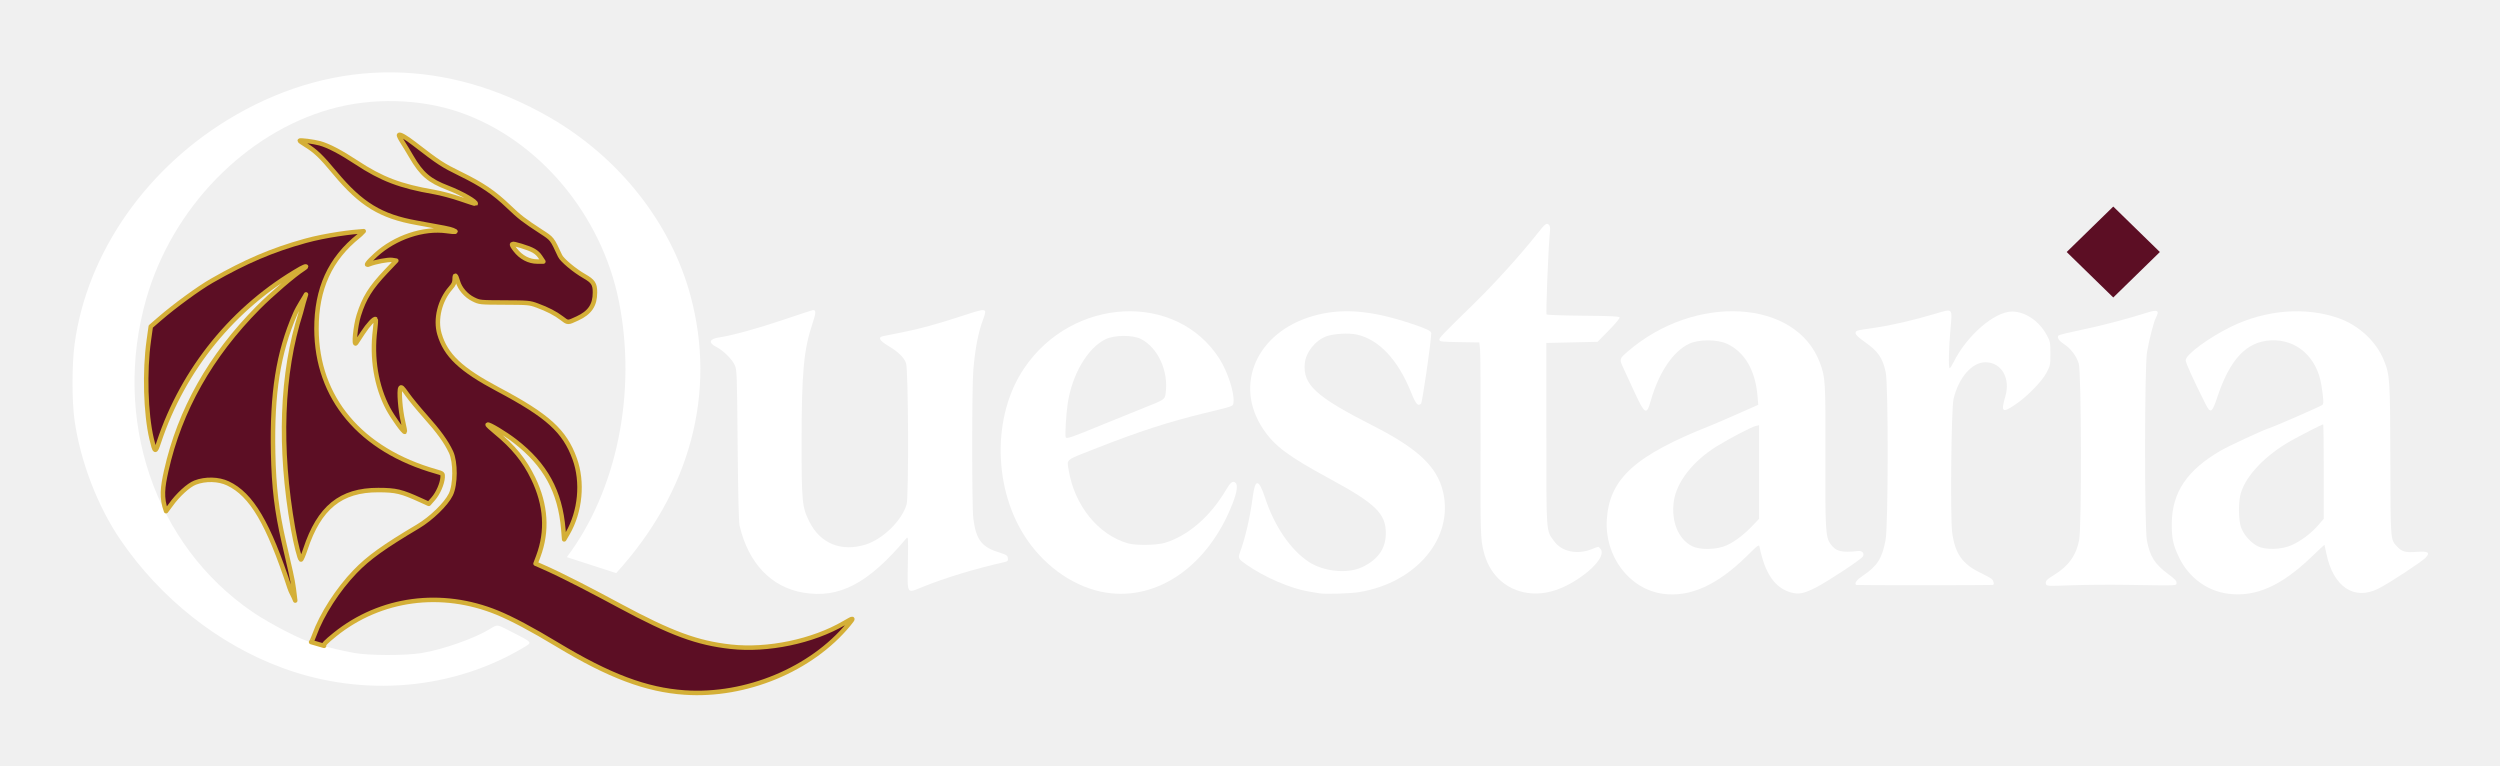
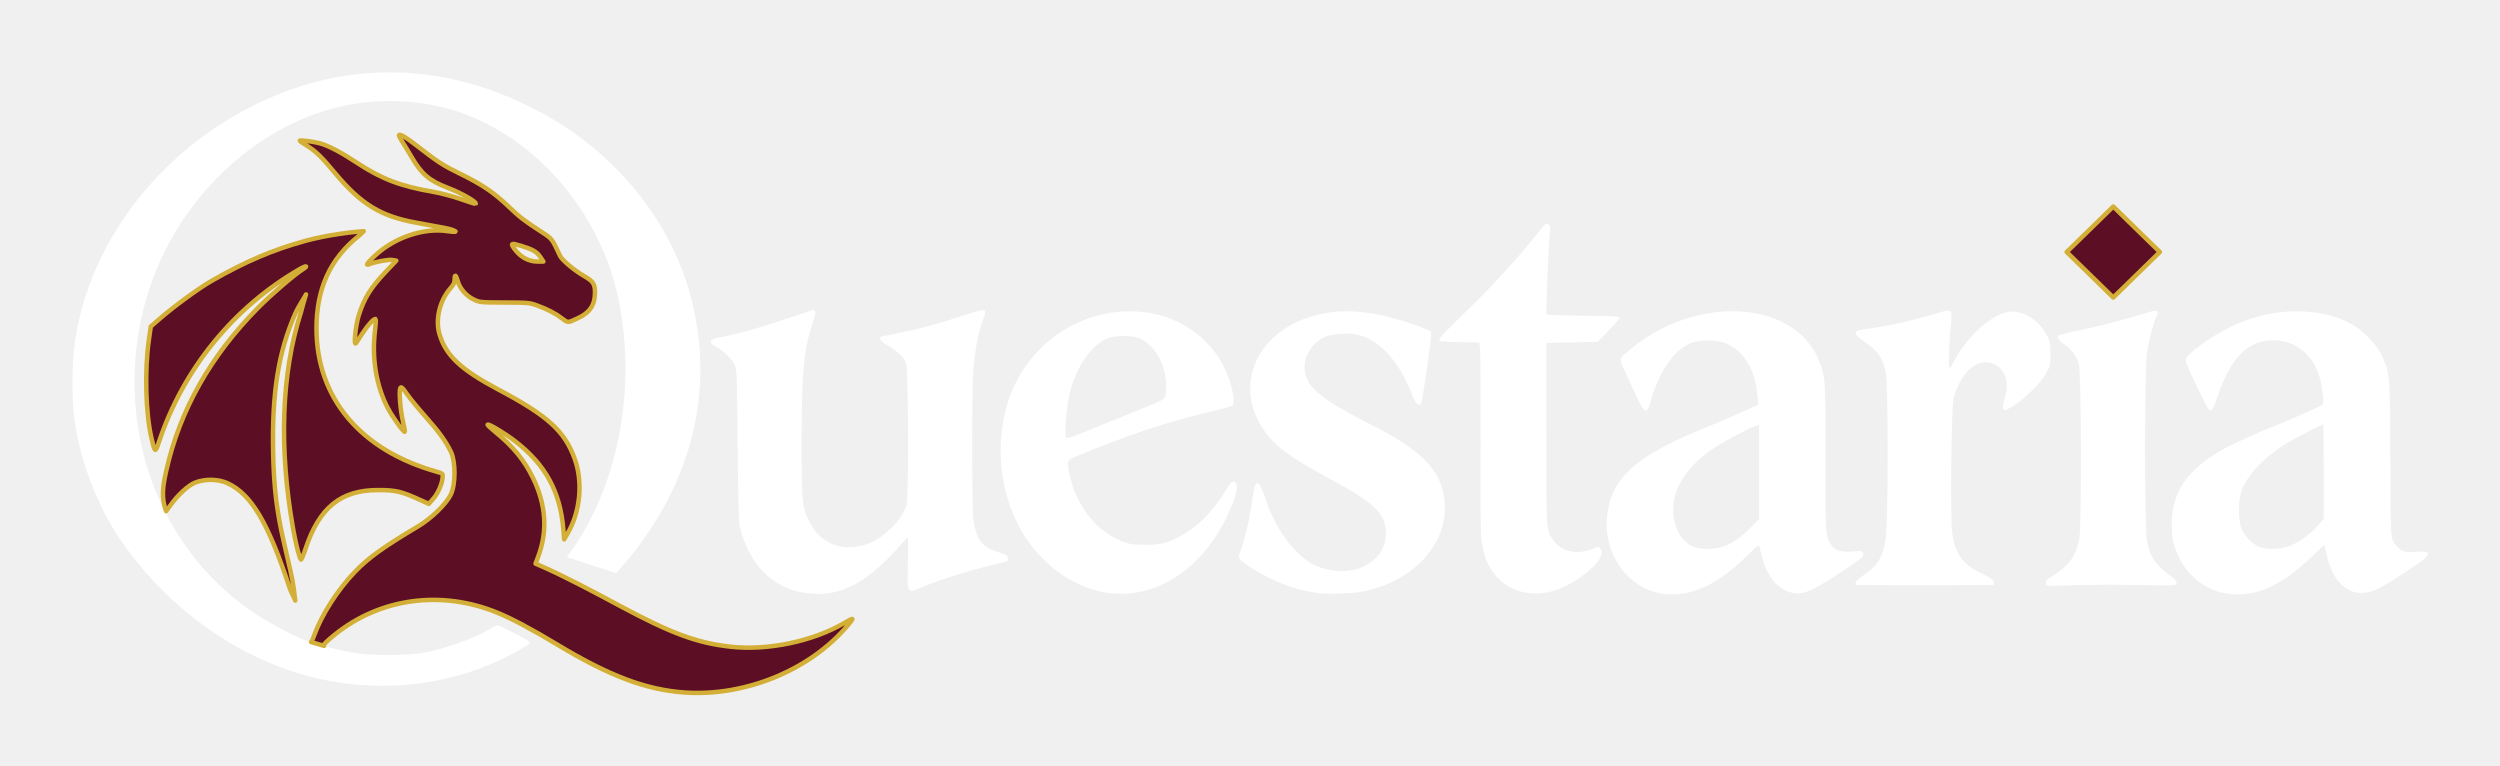
<svg xmlns="http://www.w3.org/2000/svg" width="2227" height="682" viewBox="0 0 2227 682" role="img" aria-labelledby="title desc">
  <g id="questaria-logo" transform="translate(19 -22)">
    <g id="symbol">
      <path id="q-ring" fill="#ffffff" d="M 269.71,597.32 C 271.21,598.25 286.23,601.79 296.5,603.64 C 309.8,606.04 342.05,606.09 356.5,603.75 C 375.2,600.71 403.71,590.7 417.15,582.46 C 424.19,578.15 423.51,578.11 434.05,583.47 C 455.79,594.53 455.33,594.06 448.31,598.28 C 384.72,636.58 304.72,643.52 232.63,617 C 175.75,596.07 124.33,555.47 88.55,503.24 C 67.97,473.19 52.6,433.18 47.35,396 C 44.99,379.32 45.03,346.56 47.43,328.66 C 58.47,246.4 112.8,169.25 191.38,124.25 C 280.86,73.01 379.4,73.89 470.99,126.76 C 532.5,162.26 578.46,220.44 595.99,285 C 619.581,371.871 595.873,460.107 529.881,532.526 L 485.939,518.299 C 530.355,459.373 548.516,371.647 532.33,290.5 C 516.85,212.86 460.53,146.06 390.19,121.9 C 355.02,109.82 312.23,108.78 275.5,119.13 C 199.51,140.52 134.56,207.28 111.41,287.79 C 80.56,395.08 118.59,507.44 206,567.18 C 221.46,577.75 252.07,593.47 258.12,593.95 L 269.71,597.32 Z" />
      <path id="dragon-body" fill="#5c0e24" fill-rule="evenodd" d="M 260.98,587.75 C 267.56,569.48 281.95,547.11 297.4,531.11 C 309.29,518.79 322.87,509.04 353.24,491 C 365.17,483.91 378.45,471.02 382.59,462.5 C 386.86,453.7 386.97,433.64 382.79,424.71 C 378.51,415.58 371.93,406.45 359.9,392.98 C 353.77,386.12 346.47,377.23 343.68,373.23 C 339.46,367.19 338.44,366.24 337.66,367.64 C 336.26,370.14 337.59,387.19 339.97,397.39 C 341.11,402.28 341.87,406.47 341.65,406.69 C 340.77,407.56 331,394.03 326.71,386 C 316.15,366.25 311.94,340.72 315.13,315.79 C 315.76,310.92 315.98,306.65 315.62,306.29 C 314.52,305.19 308.95,311.17 304.11,318.62 C 301.58,322.53 298.92,326.58 298.21,327.62 C 295.81,331.13 297.63,312.28 300.6,302.86 C 305.45,287.46 311.07,278.43 324.88,263.84 L 334.03,254.18 L 330.26,253.57 C 326.87,253.03 314.86,255.31 309.75,257.47 C 306.04,259.04 308.29,255.9 315.75,249.08 C 332.87,233.44 358.25,224.92 378.97,227.84 C 387.1,228.99 388.9,228.69 384.39,226.93 C 381.44,225.78 377.46,224.98 352.08,220.44 C 320.34,214.76 302.63,203.98 279.59,176.33 C 266.88,161.07 262.14,156.53 253.18,151.02 C 250.33,149.26 248,147.62 248,147.36 C 248,146.54 260.34,148.12 265.93,149.66 C 273.64,151.79 284.6,157.52 298.5,166.69 C 320.91,181.48 337.68,187.87 367.52,193 C 373.59,194.04 384.37,196.92 391.49,199.4 C 398.6,201.88 404.55,203.78 404.71,203.62 C 406.24,202.1 392.34,194.08 380,189.36 C 363.4,183.01 356.57,177.18 347.47,161.59 C 344.88,157.14 341.2,151.1 339.3,148.16 C 337.41,145.22 336.13,142.54 336.47,142.2 C 337.36,141.31 342.65,144.37 350.03,150.07 C 371.99,167.02 375.15,169.08 391.12,176.91 C 410.61,186.46 420.95,193.47 434,205.94 C 443.98,215.49 447.54,218.23 463,228.31 C 473.08,234.88 472.58,234.24 479.9,249.93 C 481.67,253.73 492.67,262.95 501.38,267.93 C 509.4,272.52 511,274.95 511,282.51 C 511,293.83 506.47,300.53 495.33,305.67 C 486.49,309.76 487.02,309.77 481.35,305.43 C 475.68,301.11 468.83,297.57 459.5,294.14 C 452.8,291.67 451.55,291.56 430.41,291.48 C 408.37,291.39 408.31,291.39 402.64,288.61 C 396.17,285.45 390.66,279.06 388.83,272.6 C 387.17,266.78 386,265.93 386,270.56 C 386,273.67 385.24,275.38 382.48,278.51 C 372.76,289.53 368.64,306.37 372.45,319.49 C 377.98,338.5 391.41,351.21 424.5,368.76 C 469.07,392.41 483.9,405.83 492.93,430.68 C 500.44,451.36 497.97,477.75 486.7,497.09 L 483.55,502.5 L 482.81,493.5 C 480.02,459.84 466.91,435.9 439.79,414.95 C 431.01,408.16 416.33,399.34 415.38,400.29 C 415.11,400.56 418.2,403.49 422.26,406.8 C 438.33,419.94 448.19,432.03 456.02,448.21 C 467.43,471.79 468.93,495.21 460.47,517.67 L 458.05,524.09 L 462.78,526.14 C 482.966,534.889 511.86,550.237 533,561.6 C 578.97,586.31 602.05,594.82 632.12,598.12 C 664.89,601.72 705.04,593.33 732.92,577.05 C 741.8,571.86 742.06,571.94 736.86,578.25 C 703.79,618.38 645.47,642.63 591,638.9 C 556.59,636.55 523.77,624.18 477,595.96 C 454.88,582.61 436.97,573.08 424.02,567.78 C 374.22,547.39 319.96,554.65 279.51,587.12 C 271.33,593.69 268.54,596.6 269.71,597.32 L 258.12,593.95 C 258.45,593.98 259.75,591.19 260.98,587.75 Z M 462.33,250.93 C 459.27,246.3 455.55,244.14 445.26,241.01 C 435.84,238.15 435.32,238.51 440.0,244.64 C 445.03,251.23 452.2,255.0 459.71,255.0 L 465.03,255.0 L 462.33,250.93 Z" stroke="#D4AF37" stroke-width="4" stroke-linejoin="round" stroke-linecap="round" />
      <path id="dragon-wing" fill="#5c0e24" d="M 239.08,546 C 220.06,487.97 205.09,462.56 184.02,452.6 C 175.67,448.65 163.98,448.36 154.86,451.88 C 148.87,454.2 139.34,462.94 132.93,472 C 131.18,474.48 129.39,476.89 128.95,477.37 C 124.6,465.4 125.824,455.968 129.1,441.33 C 141.17,387.39 168.5,338.95 211.09,295.97 C 222.88,284.09 243.15,266.7 251.28,261.51 C 255.65,258.72 253.59,258.49 248.8,261.23 C 189.4,295.25 144.26,350.53 122.53,415.89 C 119.32,425.54 119,425.39 116.04,412.85 C 110.74,390.31 109.69,352.92 113.57,325.17 L 115.3,312.85 L 123.3,305.92 C 136.6,294.41 158.07,278.73 169.5,272.19 C 199.92,254.78 223.52,244.71 253,236.55 C 271.62,231.4 295.2,228.5 305,227.93 C 304,228.7 303.09,230.19 300.75,232.04 C 275.02,252.5 262.83,279.23 262.93,315.01 C 263.09,376.47 302.06,422.92 369.5,442.05 C 375.42,443.73 375.5,443.8 375.3,447.21 C 374.97,452.86 371.2,461.49 366.95,466.32 L 362.96,470.85 L 355.73,467.56 C 338.51,459.72 333.83,458.6 318,458.55 C 284.6,458.44 265.27,474.12 253.04,511.26 C 251.28,516.62 249.47,520.79 249.03,520.52 C 247.84,519.79 244.4,506.14 242.08,493 C 229.32,420.67 231.71,354.42 249.03,300.4 C 250.65,294 252.3,288.2 253.6,284.26 C 252.6,286.5 246.82,294.91 243.95,301.5 C 228.88,336.11 223.19,372 224.31,425.5 C 224.95,456.14 227.48,477.2 233.88,505 C 234.95,509.68 237.69,521.6 239.96,531.5 C 242.6,543.1 243.2,550.5 244,557 C 242.1,552 240.326,549.801 239.08,546 Z" stroke="#D4AF37" stroke-width="4" stroke-linejoin="round" stroke-linecap="round" />
    </g>
    <g id="wordmark">
      <path id="letter-1-u" fill="#ffffff" d="M696.50,549.92 C668.03,545.10 647.71,523.73 639.83,490.36 C639.07,487.11 638.49,463.34 638.09,418.50 C637.51,353.18 637.45,351.39 635.40,347.00 C632.97,341.79 625.14,334.13 619.09,331.05 C611.66,327.26 612.75,323.83 621.80,322.55 C632.40,321.05 656.05,314.56 678.58,306.96 C691.73,302.52 703.45,298.65 704.61,298.36 C708.05,297.48 708.12,300.26 704.92,309.71 C696.97,333.20 695.06,353.81 695.06,416.00 C695.07,469.38 695.48,473.57 701.96,486.65 C711.66,506.22 730.46,513.87 752.15,507.07 C767.53,502.24 784.41,485.70 788.58,471.38 C790.63,464.31 790.21,351.87 788.10,345.50 C786.45,340.51 781.10,335.34 772.01,329.94 C764.63,325.55 762.90,322.51 767.25,321.54 C768.49,321.26 776.25,319.70 784.50,318.07 C800.63,314.88 815.69,310.74 839.58,302.93 C860.34,296.14 860.58,296.19 856.67,306.78 C852.37,318.42 849.67,332.39 848.04,351.50 C846.69,367.39 846.69,473.06 848.04,483.85 C850.35,502.23 855.29,509.04 869.71,513.68 C877.70,516.24 878.53,516.75 878.81,519.22 C879.07,521.48 878.66,522.04 876.31,522.57 C849.05,528.76 822.82,536.73 802.42,545.03 C788.44,550.72 789.25,552.10 789.72,523.30 C790.11,499.50 790.11,499.50 788.00,502.00 C754.33,541.91 728.64,555.36 696.50,549.92 Z" />
      <path id="letter-2-e" fill="#ffffff" d="M966.50,549.96 C939.65,545.79 913.32,528.18 895.86,502.70 C865.60,458.57 864.47,392.77 893.24,350.15 C936.38,286.22 1028.85,281.62 1067.23,341.50 C1074.53,352.90 1080.64,371.62 1079.82,380.13 C1079.45,384.05 1080.94,383.48 1054.00,390.01 C1021.68,397.85 995.27,406.44 955.46,422.10 C929.66,432.24 931.38,430.84 932.92,440.43 C938.06,472.25 959.31,498.54 986.00,506.07 C992.85,508.01 1011.29,507.74 1018.50,505.60 C1039.04,499.50 1058.96,482.33 1073.00,458.62 C1077.20,451.53 1079.13,450.03 1081.53,452.02 C1083.85,453.95 1082.99,460.18 1078.99,470.50 C1057.69,525.44 1012.82,557.14 966.50,549.96 Z M965.00,399.49 C975.17,395.29 989.75,389.39 997.39,386.38 C1018.45,378.07 1018.59,377.98 1019.36,372.41 C1022.08,352.58 1012.60,331.77 997.28,323.94 C990.08,320.27 973.91,320.35 966.00,324.11 C949.99,331.72 935.97,355.47 932.11,381.50 C930.69,391.15 929.59,409.48 930.32,411.40 C931.03,413.25 934.84,411.94 965.00,399.49 Z" />
      <path id="letter-3-s" fill="#ffffff" d="M1156.00,550.47 C1155.17,550.31 1151.12,549.63 1147.00,548.97 C1131.03,546.38 1107.37,536.20 1091.50,525.08 C1084.10,519.90 1083.71,519.21 1085.47,514.39 C1090.50,500.55 1094.59,482.72 1097.04,464.00 C1099.14,448.01 1102.37,448.55 1108.07,465.84 C1116.30,490.80 1130.71,511.87 1146.82,522.49 C1160.02,531.19 1181.21,533.35 1194.16,527.31 C1208.47,520.64 1215.50,510.66 1215.50,497.00 C1215.50,479.53 1206.38,470.63 1166.00,448.74 C1128.30,428.29 1116.44,419.44 1106.15,404.07 C1079.85,364.75 1100.43,318.01 1150.41,303.55 C1175.66,296.25 1201.53,298.17 1237.40,310.03 C1251.57,314.71 1256.04,316.83 1255.98,318.82 C1255.68,327.76 1248.03,380.40 1246.87,381.56 C1244.18,384.25 1242.24,382.04 1237.98,371.46 C1226.23,342.23 1209.04,324.06 1189.22,319.94 C1182.19,318.48 1169.20,319.25 1162.81,321.50 C1152.81,325.02 1144.19,335.78 1143.28,345.86 C1141.59,364.78 1153.22,375.39 1204.00,401.21 C1244.10,421.60 1261.18,437.70 1266.46,460.10 C1276.12,501.07 1243.01,540.82 1192.07,549.41 C1183.94,550.78 1161.02,551.46 1156.00,550.47 Z" />
      <path id="letter-4-t" fill="#ffffff" d="M1338.06,549.50 C1320.20,545.48 1307.39,532.40 1302.64,513.33 C1299.83,502.04 1299.68,496.81 1299.90,418.59 C1300.02,375.19 1299.82,336.83 1299.45,333.36 L1298.77,327.05 1281.15,326.77 C1265.51,326.53 1263.49,326.31 1263.20,324.81 C1262.86,323.06 1265.01,320.81 1294.80,291.73 C1312.34,274.61 1335.53,248.95 1350.14,230.50 C1357.48,221.24 1358.55,220.38 1360.59,222.08 C1361.87,223.14 1362.07,224.62 1361.60,229.45 C1360.21,243.61 1357.92,301.32 1358.71,302.11 C1359.18,302.58 1373.92,303.09 1391.45,303.24 C1416.57,303.44 1423.43,303.78 1423.77,304.80 C1424.01,305.52 1419.67,310.69 1414.14,316.30 L1404.08,326.50 1381.29,327.00 L1358.50,327.50 1358.50,408.50 C1358.50,498.88 1358.16,494.19 1365.52,504.23 C1372.32,513.50 1385.97,516.33 1399.00,511.18 C1405.54,508.59 1404.53,508.67 1406.43,510.57 C1410.89,515.04 1404.17,525.26 1390.20,535.27 C1371.79,548.44 1354.42,553.18 1338.06,549.50 Z" />
      <path id="letter-5-a" fill="#ffffff" d="M1462.50,550.97 C1432.58,546.98 1410.35,517.75 1412.34,485.00 C1414.57,448.42 1437.39,427.74 1505.07,400.98 C1509.07,399.40 1521.09,394.18 1541.38,385.21 L1547.26,382.61 1546.61,374.91 C1544.69,351.89 1535.24,335.64 1519.50,328.30 C1510.69,324.19 1494.36,324.16 1485.66,328.24 C1471.37,334.93 1458.60,353.91 1451.51,379.00 C1447.79,392.16 1446.29,391.36 1437.03,371.35 C1433.00,362.63 1428.41,352.73 1426.85,349.34 C1423.44,341.97 1423.57,341.54 1430.82,335.26 C1490.79,283.34 1580.86,288.43 1602.09,344.94 C1607.08,358.23 1607.25,361.13 1607.05,427.52 C1606.85,493.14 1607.23,500.11 1611.35,506.16 C1616.13,513.18 1621.18,514.52 1636.37,512.82 C1639.90,512.43 1642.06,515.05 1640.43,517.75 C1638.83,520.40 1608.72,540.26 1598.50,545.41 C1587.53,550.93 1583.08,551.76 1575.88,549.61 C1561.90,545.43 1553.33,532.92 1548.49,509.61 C1547.90,506.74 1547.81,506.79 1536.70,517.69 C1510.50,543.37 1486.44,554.16 1462.50,550.97 Z M1519.26,507.72 C1526.37,504.49 1534.69,498.14 1542.25,490.19 L1548.00,484.15 1548.00,442.47 L1548.00,400.78 1545.25,401.39 C1541.38,402.25 1522.42,412.09 1510.59,419.37 C1489.11,432.60 1474.35,451.48 1472.00,468.75 C1469.58,486.50 1476.05,502.30 1488.27,508.49 C1495.51,512.16 1510.32,511.79 1519.26,507.72 Z" />
      <path id="letter-6-r" fill="#ffffff" d="M1634.42,543.08 C1632.78,541.44 1634.78,538.65 1640.25,534.97 C1653.28,526.19 1657.43,519.76 1660.61,503.41 C1663.12,490.48 1663.24,364.51 1660.75,353.36 C1657.87,340.47 1654.03,334.98 1641.92,326.45 C1636.61,322.70 1634.00,320.21 1634.00,318.90 C1634.00,316.41 1633.77,316.48 1651.00,313.97 C1666.16,311.77 1685.27,307.34 1705.38,301.36 C1720.88,296.76 1720.22,296.05 1718.46,315.50 C1716.93,332.33 1716.59,350.00 1717.79,350.00 C1718.23,350.00 1719.75,347.64 1721.18,344.75 C1732.96,320.92 1757.77,299.46 1773.45,299.53 C1785.07,299.58 1797.44,307.95 1804.12,320.26 C1807.35,326.22 1807.50,326.97 1807.50,337.00 C1807.50,347.05 1807.35,347.78 1804.05,354.00 C1799.74,362.11 1786.47,375.58 1775.73,382.74 C1764.55,390.19 1763.31,389.04 1767.38,375.00 C1772.10,358.74 1763.83,344.71 1749.53,344.71 C1737.60,344.71 1725.84,358.28 1721.22,377.36 C1719.18,385.79 1718.20,482.96 1720.02,496.50 C1722.51,514.99 1729.09,524.45 1744.77,532.03 C1749.57,534.36 1754.29,536.95 1755.25,537.78 C1756.99,539.30 1757.68,542.94 1756.25,543.07 C1752.89,543.39 1634.74,543.40 1634.42,543.08 Z" />
      <path id="letter-7-i" fill="#ffffff" d="M1803.68,542.61 C1802.62,539.84 1803.95,538.26 1810.85,534.09 C1823.54,526.42 1830.62,516.50 1833.14,502.85 C1835.42,490.51 1835.10,353.43 1832.77,345.92 C1830.65,339.06 1825.66,332.47 1819.61,328.50 C1814.86,325.39 1813.07,322.53 1814.80,320.80 C1815.35,320.25 1824.28,318.06 1834.65,315.93 C1852.16,312.34 1875.13,306.34 1893.00,300.69 C1903.18,297.48 1904.92,298.38 1901.47,305.06 C1899.50,308.86 1895.59,323.96 1893.58,335.50 C1891.31,348.48 1891.22,491.76 1893.47,503.51 C1896.22,517.89 1900.51,524.60 1912.71,533.62 C1918.54,537.93 1920.06,539.58 1919.81,541.30 C1919.45,543.82 1922.93,543.70 1874.50,542.99 C1859.10,542.76 1837.00,542.95 1825.40,543.40 C1806.44,544.14 1804.24,544.06 1803.68,542.61 Z" />
      <path id="letter-8-a" fill="#ffffff" d="M1965.82,550.90 C1946.92,548.43 1930.66,536.38 1922.09,518.50 C1916.72,507.29 1915.48,501.45 1915.63,488.00 C1915.93,460.44 1929.34,440.65 1959.50,423.25 C1966.42,419.26 1997.16,404.99 2002.00,403.52 C2006.94,402.03 2047.66,384.26 2049.77,382.68 C2051.09,381.69 2050.90,377.89 2048.89,365.08 C2044.97,340.08 2026.69,323.96 2003.67,325.20 C1982.06,326.36 1967.40,342.02 1956.12,376.00 C1951.53,389.80 1950.08,390.65 1945.74,382.00 C1934.47,359.53 1928.00,345.27 1928.00,342.90 C1928.00,337.91 1948.60,322.71 1968.50,313.01 C1999.43,297.93 2034.55,295.12 2064.00,305.36 C2082.16,311.68 2097.69,326.05 2104.53,342.88 C2109.92,356.14 2110.13,359.40 2110.32,431.66 C2110.52,504.64 2110.35,502.46 2116.30,508.83 C2120.65,513.50 2123.63,514.32 2133.60,513.62 C2144.09,512.88 2146.08,514.13 2141.78,518.76 C2138.41,522.39 2109.40,541.41 2099.81,546.28 C2078.15,557.28 2059.42,544.78 2053.37,515.28 C2052.50,511.00 2051.71,507.42 2051.63,507.32 C2051.54,507.22 2046.44,511.99 2040.28,517.90 C2013.14,543.99 1990.34,554.09 1965.82,550.90 Z M2022.37,507.64 C2030.70,503.90 2039.64,497.23 2045.75,490.20 L2051.00,484.16 2051.00,442.08 C2051.00,418.94 2050.77,400.00 2050.48,400.00 C2049.58,400.00 2029.81,410.08 2021.65,414.71 C1999.20,427.42 1982.07,445.25 1977.24,460.90 C1974.85,468.67 1974.88,484.72 1977.30,491.67 C1979.65,498.39 1986.13,505.67 1992.46,508.70 C1999.51,512.08 2013.58,511.58 2022.37,507.64 Z" />
-       <path id="i-diamond" fill="#5c0e24" d="M1863.5,206 L1905,246.5 L1863.5,287 L1822,246.5 Z" />
+       <path id="i-diamond" fill="#5c0e24" stroke="#D4AF37" stroke-width="4" stroke-linejoin="round" stroke-linecap="round" d="M1863.5,206 L1905,246.5 L1863.5,287 L1822,246.5 Z" />
    </g>
  </g>
</svg>
